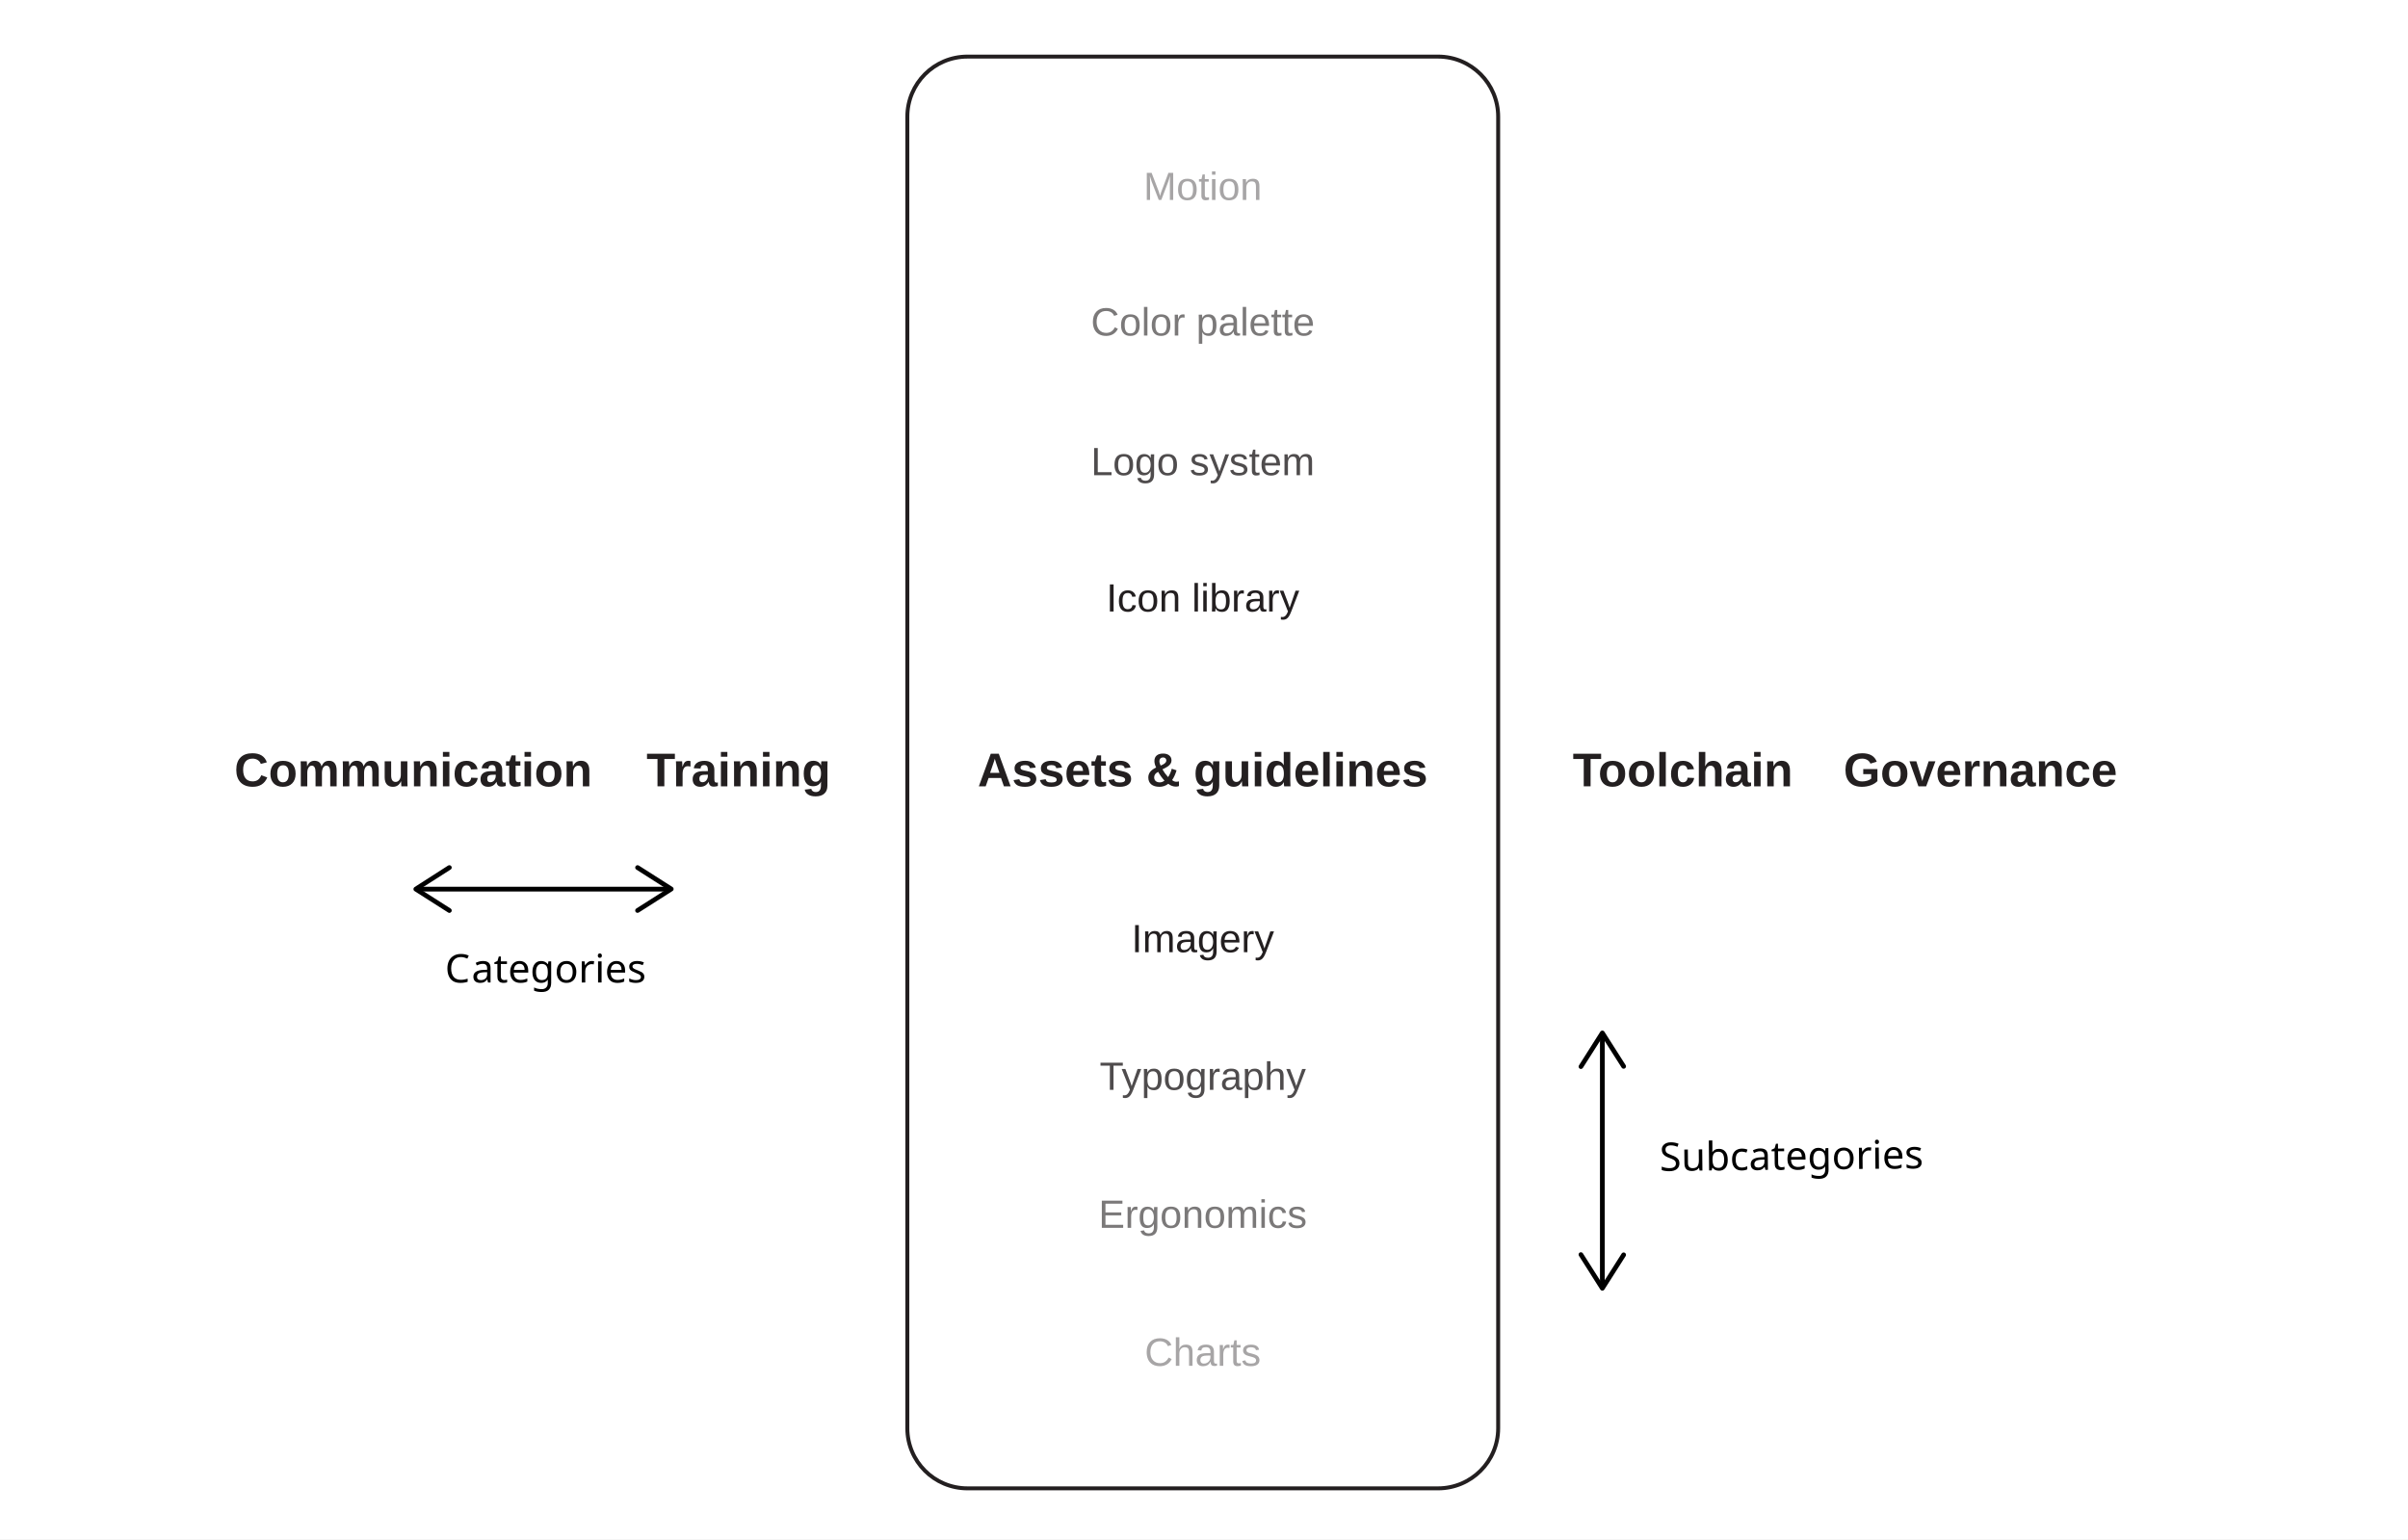
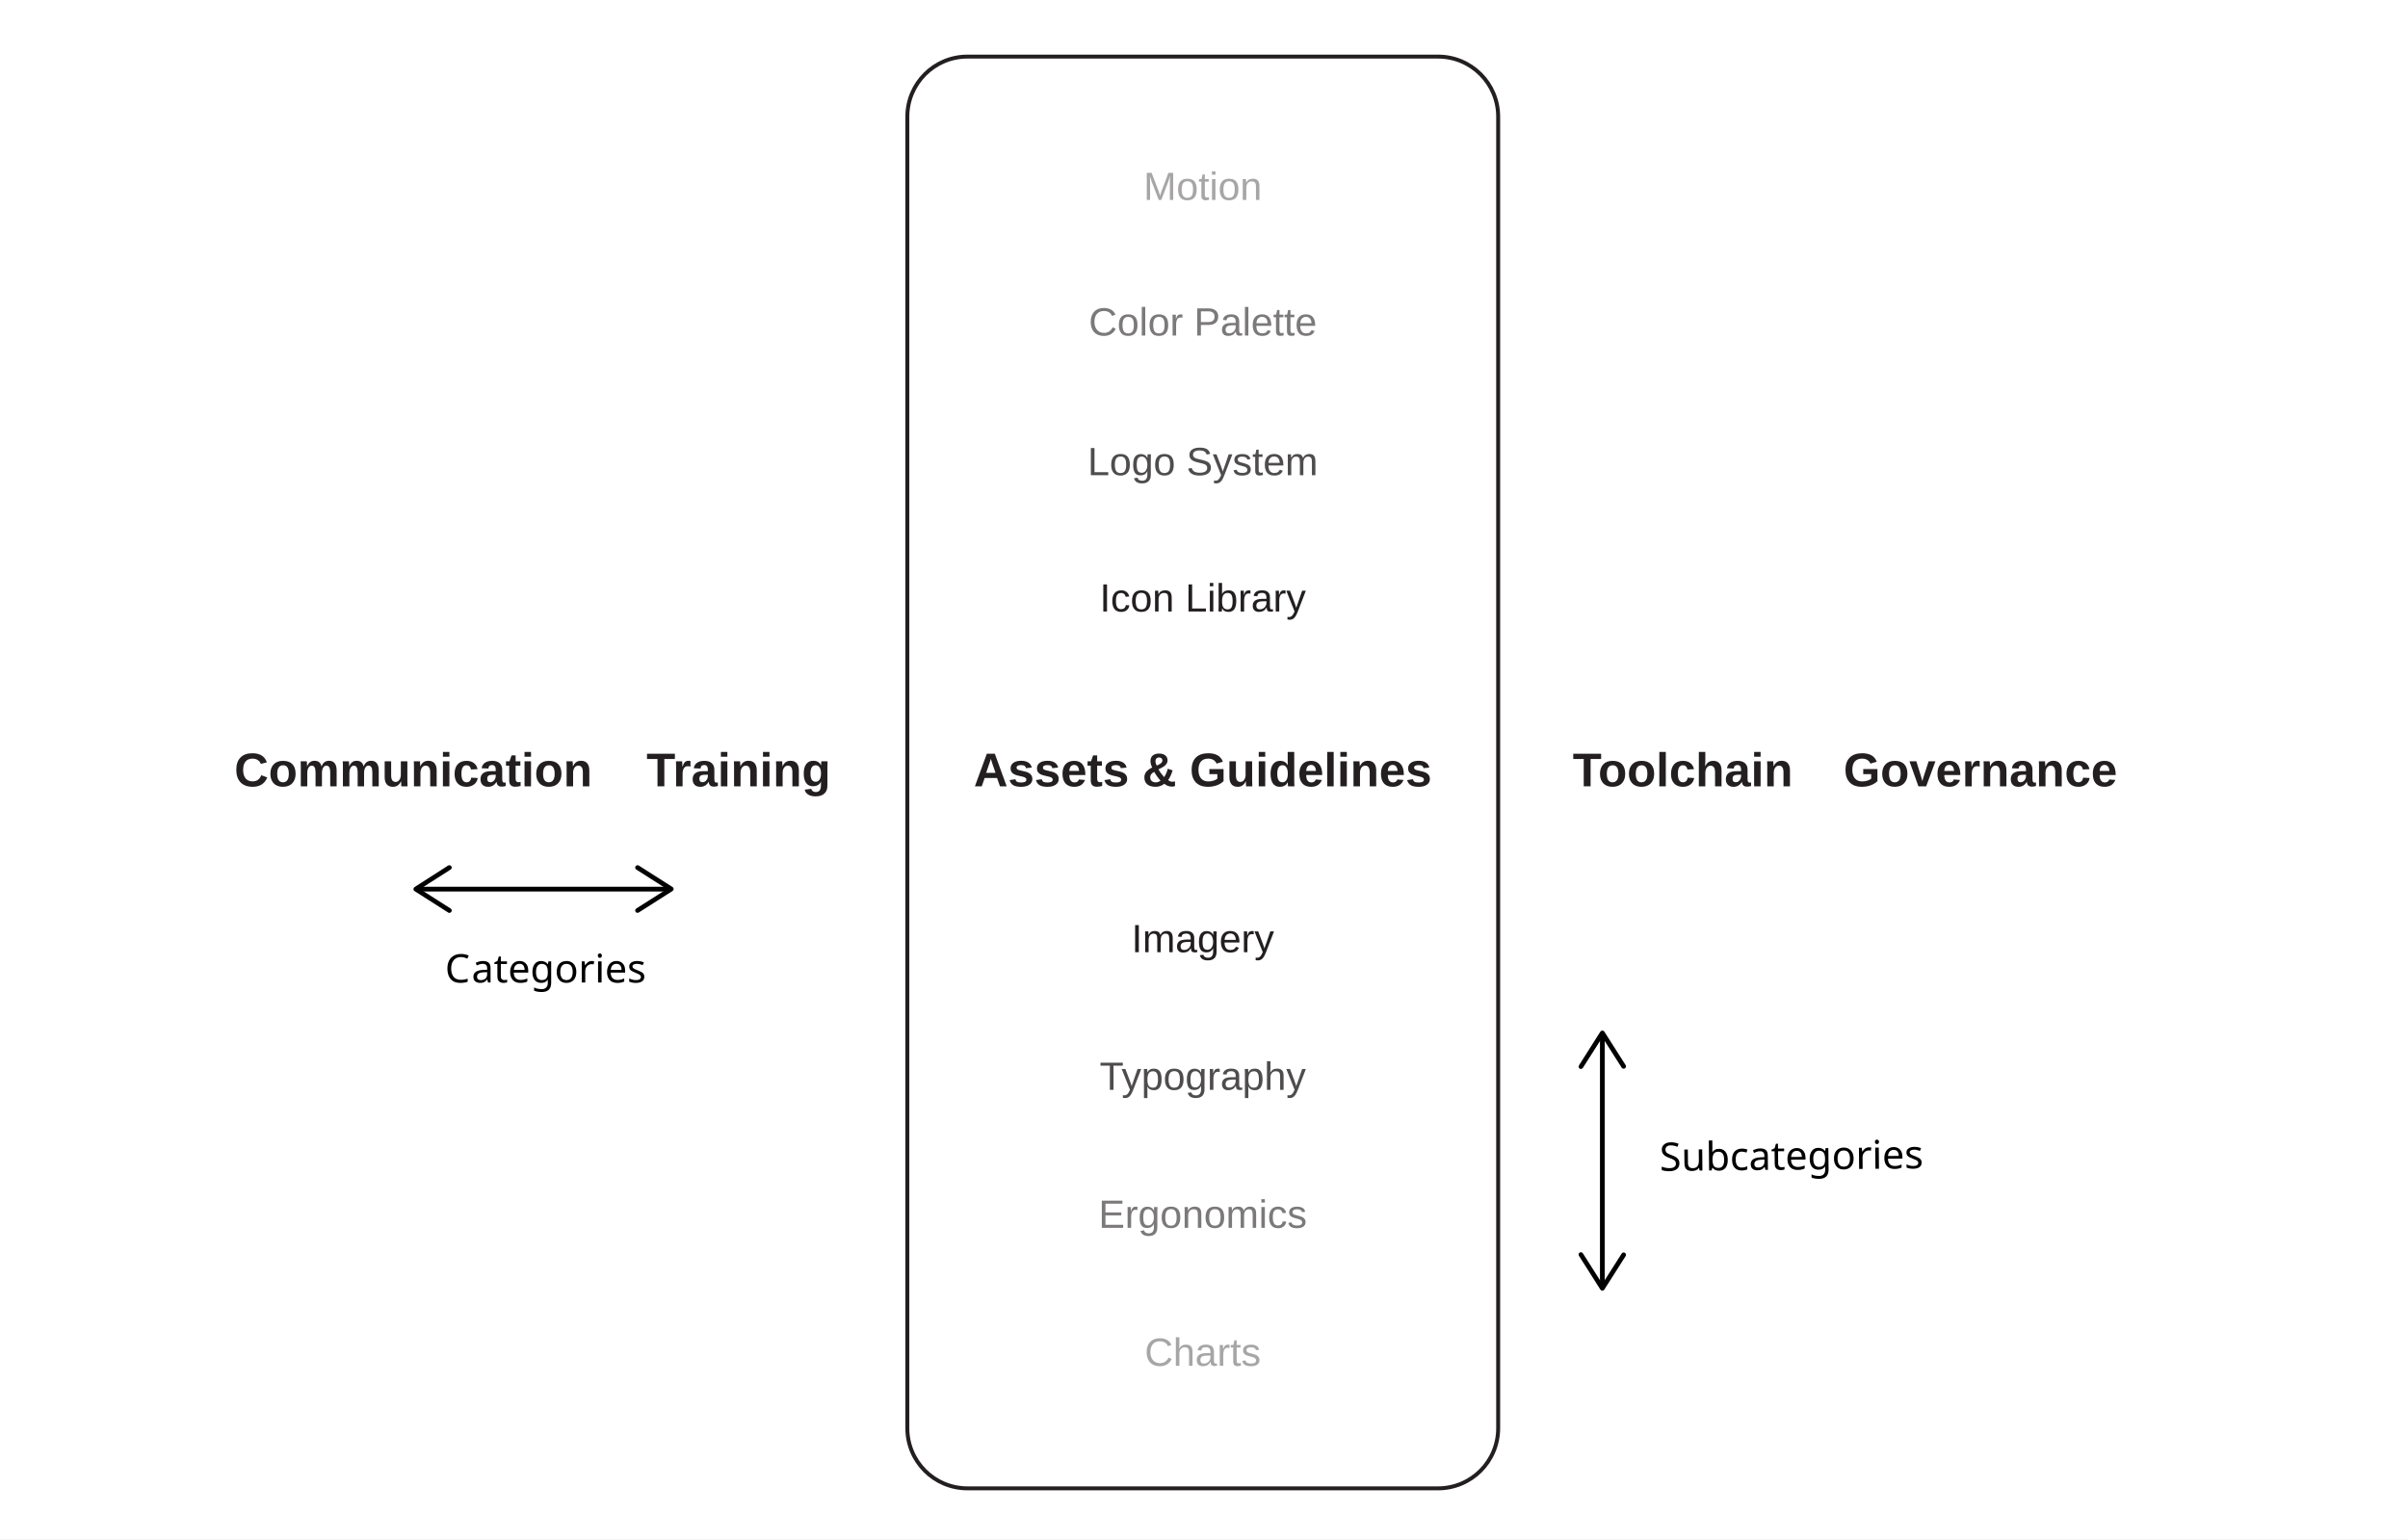
- <svg xmlns="http://www.w3.org/2000/svg" id="LDS_Elements" data-name="LDS Elements" width="1220px" height="780px" viewBox="0 0 610 390">
+ <svg xmlns="http://www.w3.org/2000/svg" id="LdsFigElements" data-name="lds-fig-elements" width="1220px" height="780px" viewBox="0 0 610 390">
  <defs>
    <style>
        .cls-1 {
            fill: #fff;
        }

        .cls-12,
        .cls-2 {
            fill: none;
            stroke-miterlimit: 10;
        }

        .cls-2 {
            stroke: #231f20;
        }

        .cls-3 {
            font-size: 12px;
            font-family: Arial-BoldMT, Arial;
            font-weight: 700;
        }

        .cls-3,
        .cls-4,
        .cls-5,
        .cls-6,
        .cls-7 {
            fill: #231f20;
        }

        .cls-10,
        .cls-4,
        .cls-5,
        .cls-6,
        .cls-7 {
            font-size: 10px;
        }

        .cls-4,
        .cls-5,
        .cls-6,
        .cls-7 {
            font-family: ArialMT, Arial;
        }

        .cls-5 {
            opacity: 0.8;
        }

        .cls-6 {
            opacity: 0.6;
        }

        .cls-7 {
            opacity: 0.4;
        }

        .cls-8 {
            letter-spacing: -0.06em;
        }

        .cls-9 {
            letter-spacing: -0.07em;
        }

        .cls-10 {
            font-family: Mulish-Regular, Mulish;
        }

        .cls-11 {
            letter-spacing: -0.01em;
        }

        .cls-12 {
            stroke: #000;
            stroke-width: 1.2px;
        }
        </style>
  </defs>
  <rect class="cls-1" width="610.38" height="390" />
  <rect class="cls-2" x="229.85" y="14.34" width="149.67" height="362.73" rx="15.23" />
-   <text class="cls-3" transform="translate(247.67 199.21)">Assets &amp; guidelines</text>
-   <text class="cls-4" transform="translate(280.24 154.93)">Icon library</text>
-   <text class="cls-5" transform="translate(276.34 120.39)">Logo system</text>
-   <text class="cls-6" transform="translate(276.34 85.01)">Color palette</text>
+   <text class="cls-3" transform="translate(246.67 199.21)">Assets &amp; Guidelines</text>
+   <text class="cls-4" transform="translate(278.57 154.93)">Icon Library</text>
+   <text class="cls-5" transform="translate(275.51 120.39)">Logo System</text>
+   <text class="cls-6" transform="translate(275.79 85.01)">Color Palette</text>
  <text class="cls-7" transform="translate(289.68 50.66)">Motion</text>
  <text class="cls-4" transform="translate(286.63 241.24)">Imagery</text>
  <text class="cls-5" transform="translate(278.56 276.11)">
    <tspan class="cls-8">T</tspan>
    <tspan x="5.56" y="0">ypography</tspan>
  </text>
  <text class="cls-6" transform="translate(278.29 311.07)">Ergonomics</text>
  <text class="cls-7" transform="translate(289.96 346.03)">Charts</text>
  <text class="cls-3" transform="translate(163.76 199.21)">
    <tspan class="cls-8">T</tspan>
    <tspan x="6.67" y="0">raining</tspan>
  </text>
  <text class="cls-3" transform="translate(59.36 199.21)">Communication</text>
  <text class="cls-3" transform="translate(398.4 199.21)">
    <tspan class="cls-9">T</tspan>
    <tspan x="6.44" y="0">oolchain</tspan>
  </text>
  <text class="cls-3" transform="translate(467 199.21)">Governance</text>
  <text class="cls-10" transform="translate(112.73 248.92)">
    <tspan class="cls-11">C</tspan>
    <tspan x="6.74" y="0">ategories</tspan>
  </text>
  <text class="cls-10" transform="translate(420.44 296.66) rotate(-0.58)">Subcategories</text>
  <line class="cls-12" x1="106.14" y1="225.26" x2="169.16" y2="225.26" />
  <path d="M114.34,231a.6.6,0,0,0-.19-.83l-7.74-4.93,7.74-4.94a.59.59,0,0,0,.19-.82.61.61,0,0,0-.83-.19L105,224.75a.6.6,0,0,0,0,1l8.54,5.44a.62.62,0,0,0,.32.09A.6.6,0,0,0,114.34,231Z" />
  <path d="M161,231a.61.61,0,0,1,.19-.83l7.74-4.93-7.74-4.94a.6.6,0,0,1-.19-.82.61.61,0,0,1,.83-.19l8.54,5.44a.6.6,0,0,1,0,1l-8.54,5.44a.62.62,0,0,1-.32.09A.6.6,0,0,1,161,231Z" />
  <line class="cls-12" x1="405.91" y1="262.52" x2="405.91" y2="325.55" />
  <path d="M400.15,270.72a.6.6,0,0,0,.83-.18l4.93-7.74,4.93,7.74a.6.6,0,0,0,1-.65l-5.43-8.53a.6.6,0,0,0-1,0L400,269.89a.58.58,0,0,0-.1.33A.59.59,0,0,0,400.15,270.72Z" />
  <path d="M400.15,317.35a.6.6,0,0,1,.83.18l4.93,7.75,4.93-7.75a.6.6,0,0,1,1,.65l-5.43,8.53a.6.6,0,0,1-1,0L400,318.18a.55.55,0,0,1-.1-.32A.6.6,0,0,1,400.15,317.35Z" />
</svg>
